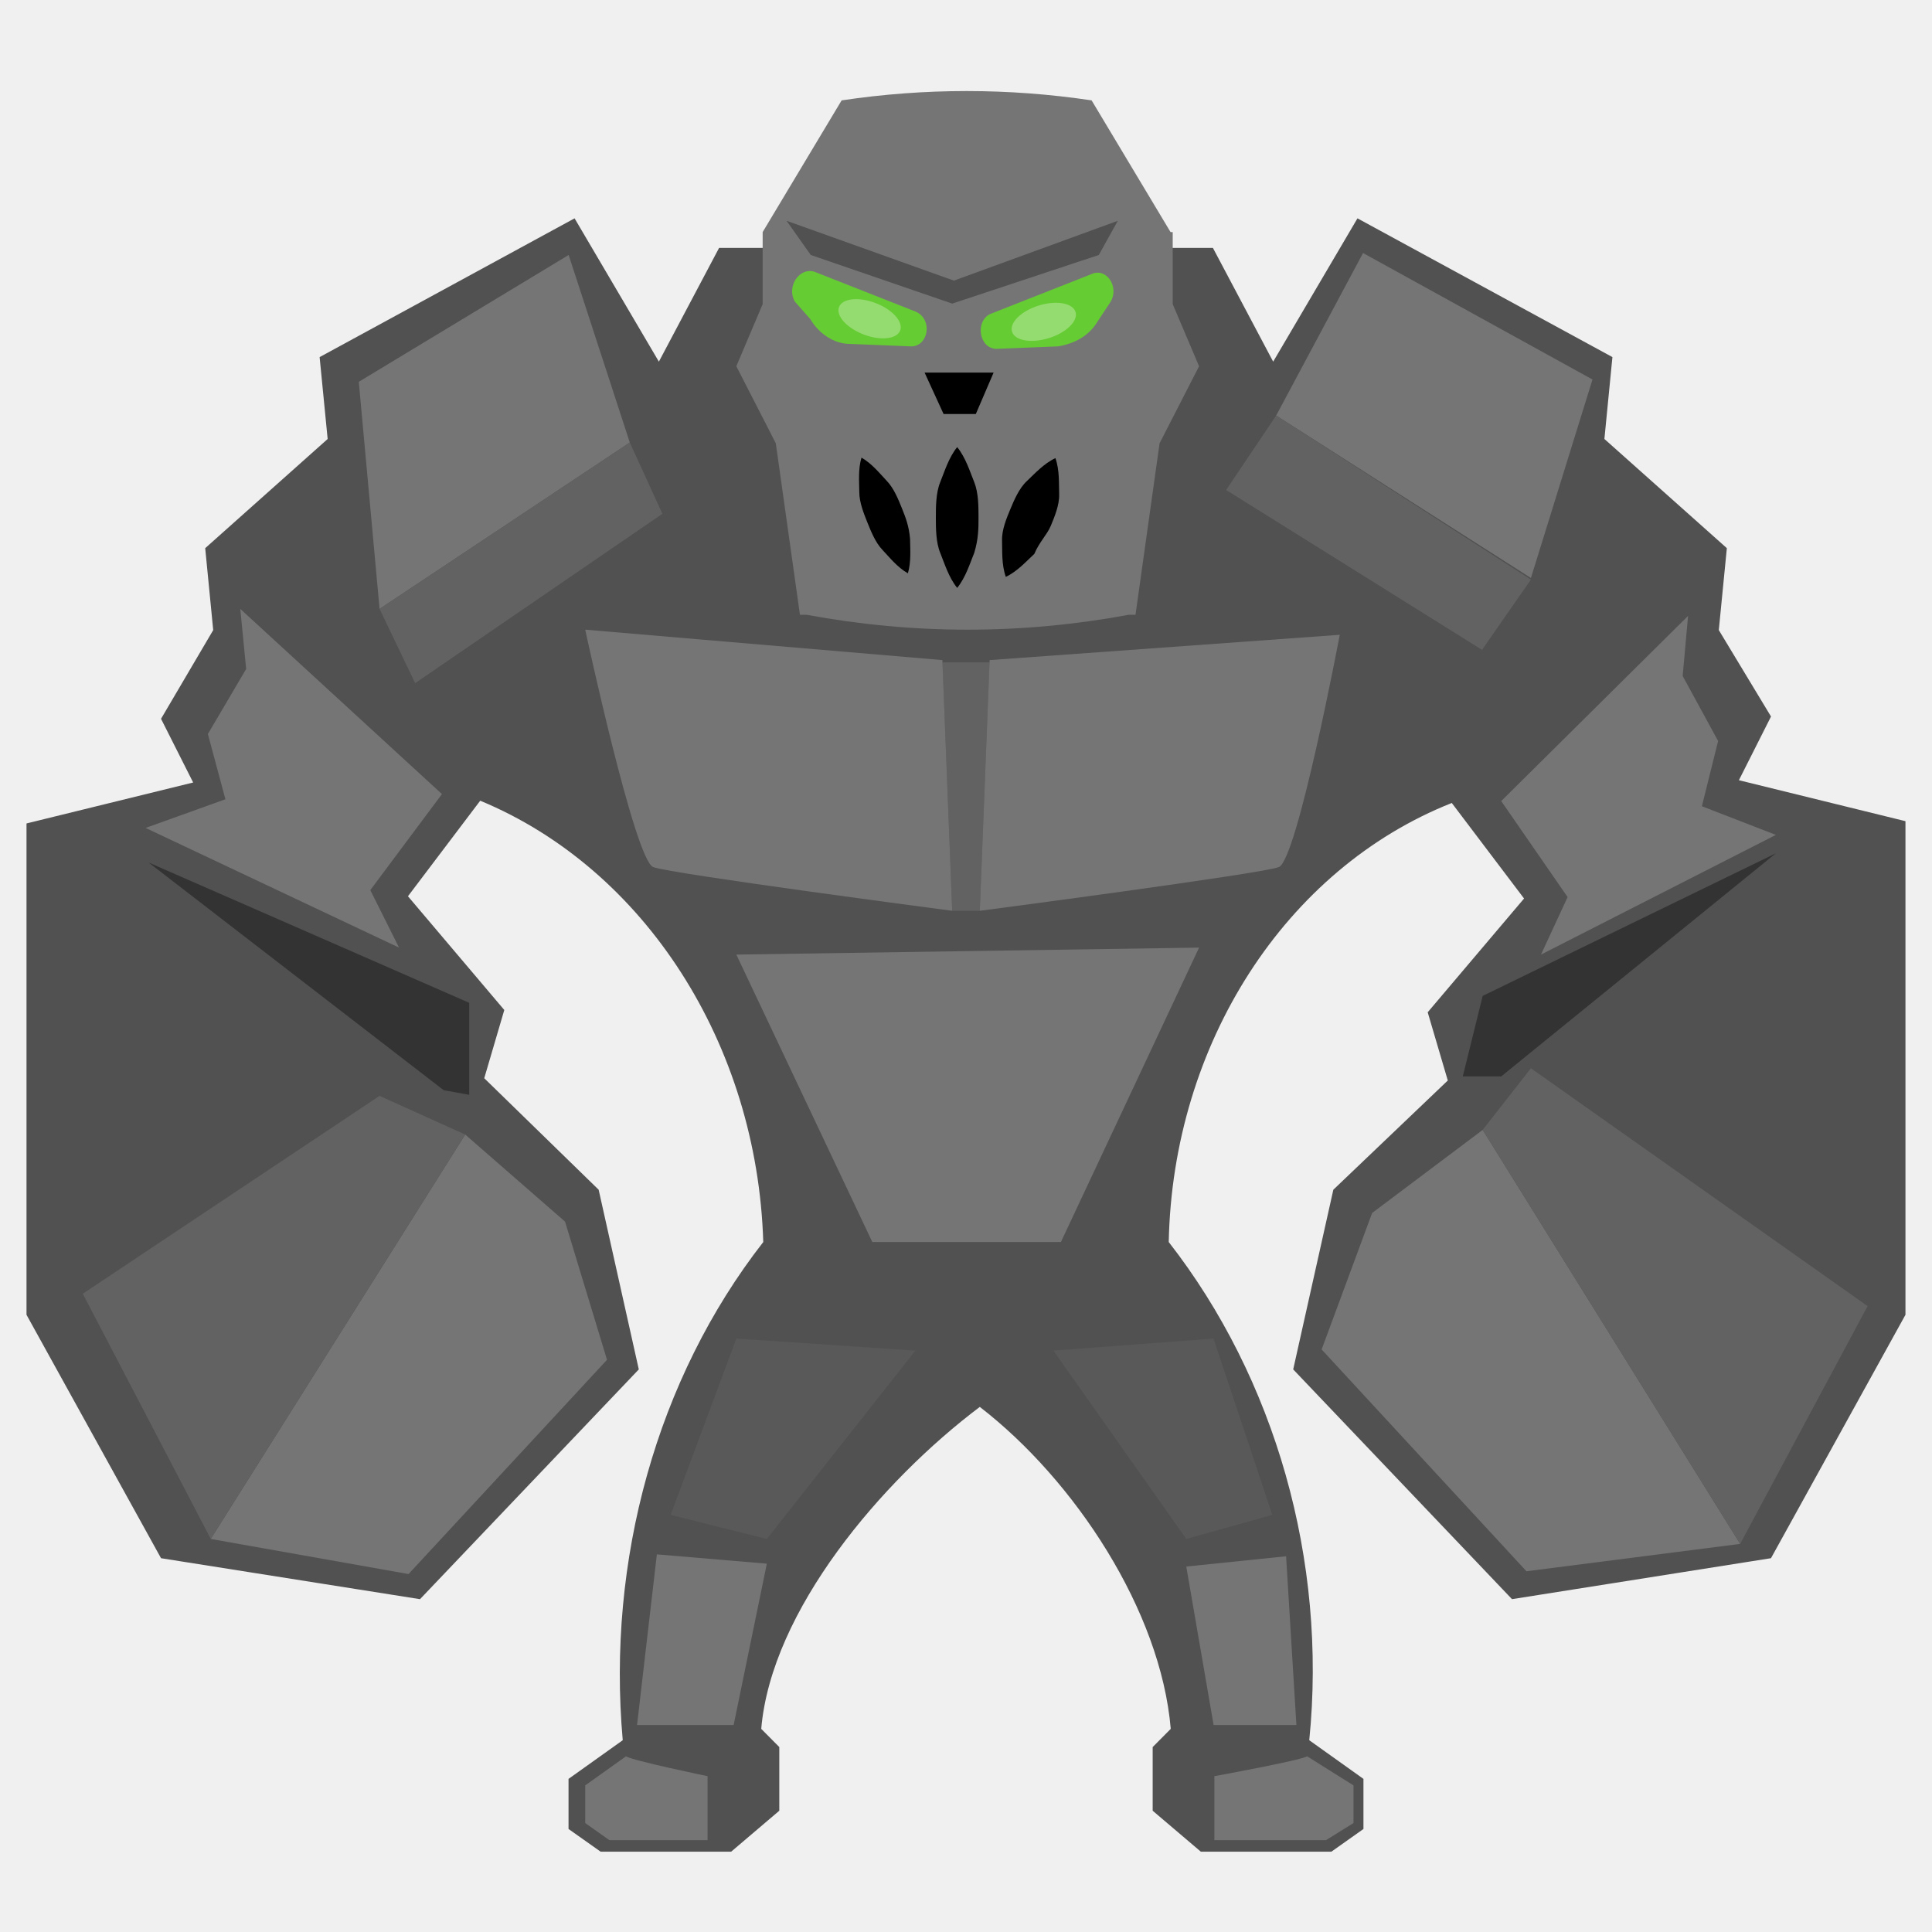
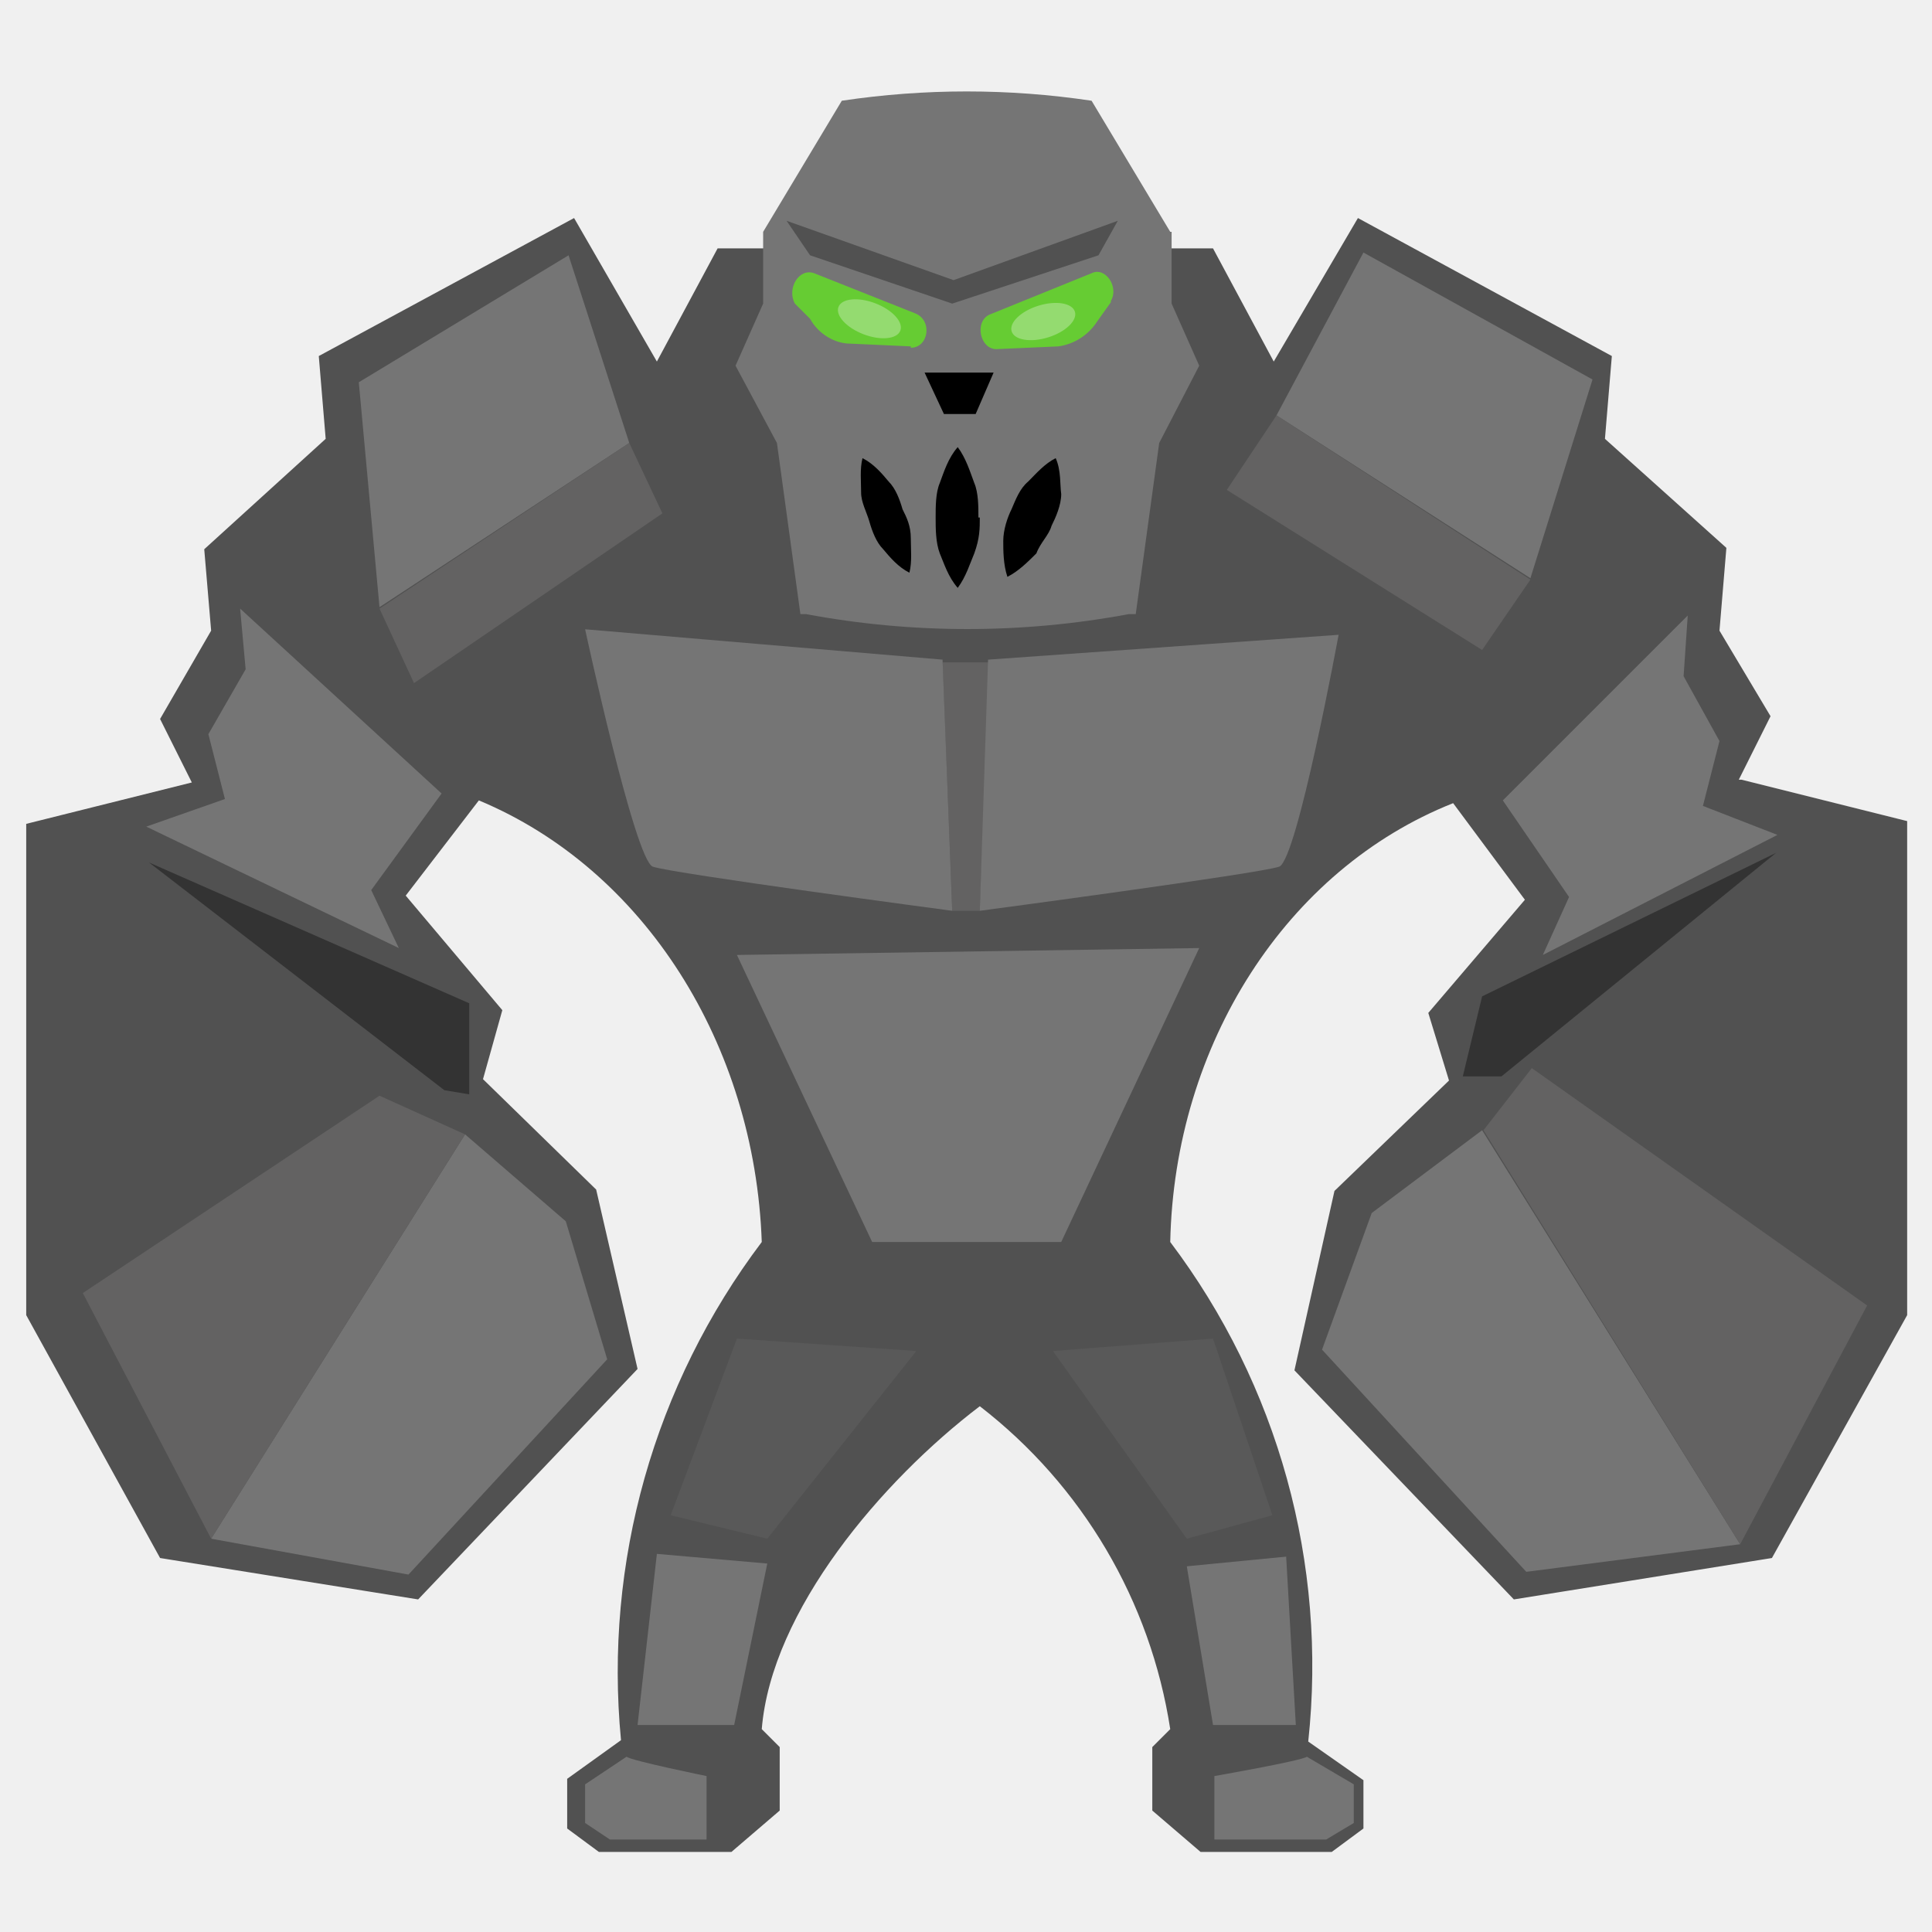
- <svg xmlns="http://www.w3.org/2000/svg" version="1.1" id="all_in_one" x="0px" y="0px" viewBox="0 0 140 140" enable-background="new 0 0 140 140" xml:space="preserve">
-   <path fill="#515151" d="M126.007,56.537l2.327-4.615l-3.783-6.264l0.583-5.936l-8.873-7.912l0.581-5.934L98.367,15.822  l-6.108,10.385l-4.367-8.243H76.692H52.108l-4.363,8.243l-6.109-10.385L23.161,25.877l0.582,5.934l-8.873,7.912l0.58,5.936  l-3.781,6.428l2.328,4.616L1.921,59.67v35.605l9.748,17.639l18.766,2.968L46.29,99.232l-2.91-13.021l-8.29-8.079l1.453-4.944  l-6.981-8.242l5.236-6.924c11.929,4.946,20.073,17.639,20.511,31.981c-7.71,9.889-11.345,23.076-10.183,36.1l-3.928,2.802v3.63  l2.328,1.646h9.455l3.49-2.969v-4.614l-1.309-1.318c0.729-8.57,8.712-17.965,15.838-23.33c6.874,5.303,13.111,14.76,13.837,23.33  l-1.31,1.318v4.614l3.492,2.969h9.456l2.326-1.646v-3.63l-3.927-2.802c1.309-13.023-2.473-26.211-10.183-36.1  c0.292-14.342,8.438-27.035,20.511-31.816l5.237,6.923l-6.983,8.243l1.457,4.944l-8.294,7.914l-2.909,13.021l15.856,16.649  l18.766-2.968l9.745-17.639V59.505L126.007,56.537z" />
-   <path fill="#757575" d="M84.822,16.817l-5.72-9.544c-6.038-0.9-12.075-0.9-18.114,0l-5.723,9.544v5.222l-1.908,4.501l2.861,5.583  l1.749,12.425h0.476c7.787,1.441,15.575,1.441,23.362,0h0.478l1.744-12.425l2.862-5.583l-1.91-4.501v-5.222H84.822z" />
-   <polygon fill="#636262" points="71,66 71.712,48 68.288,48 69,66 " />
-   <path fill="#66CC33" d="M66.027,25.1l-4.452-0.18c-1.111,0-2.227-0.72-2.86-1.801l-1.113-1.261c-0.634-1.081,0.32-2.521,1.43-2.161  l7.311,2.881C67.614,23.119,67.295,25.1,66.027,25.1z" />
-   <path fill="#66CC33" d="M80.485,21.858l-0.953,1.441c-0.636,1.081-1.749,1.62-2.858,1.8l-4.451,0.18  c-1.272,0-1.587-1.98-0.478-2.522l7.311-2.88C80.168,19.337,81.12,20.777,80.485,21.858z" />
-   <path d="M70.907,37.5c0,0.766,0,1.531-0.306,2.551c-0.313,0.765-0.62,1.785-1.24,2.551c-0.617-0.766-0.923-1.787-1.233-2.551  c-0.312-0.765-0.312-1.785-0.312-2.551c0-0.765,0-1.785,0.312-2.55c0.311-0.765,0.616-1.787,1.233-2.551  c0.62,0.764,0.928,1.786,1.24,2.551C70.907,35.715,70.907,36.734,70.907,37.5" />
-   <path d="M65.946,39.047c0.007,0.726,0.091,1.667-0.157,2.497c-0.758-0.427-1.342-1.167-1.84-1.694  c-0.509-0.526-0.843-1.364-1.096-1.993s-0.59-1.467-0.584-2.199c-0.006-0.726-0.095-1.665,0.158-2.496  c0.754,0.427,1.342,1.167,1.841,1.695c0.507,0.526,0.843,1.363,1.095,1.992C65.615,37.479,65.868,38.106,65.946,39.047z" />
-   <path d="M76.141,38.11c-0.271,0.645-0.831,1.169-1.191,2.028c-0.567,0.521-1.216,1.259-2.065,1.665  c-0.315-0.894-0.251-1.877-0.273-2.643c-0.025-0.768,0.336-1.628,0.605-2.274c0.271-0.645,0.631-1.505,1.195-2.027  c0.56-0.525,1.215-1.261,2.068-1.662c0.312,0.888,0.243,1.871,0.271,2.639C76.771,36.604,76.409,37.464,76.141,38.11" />
-   <polygon fill="#757575" points="15.273,111.518 29.604,114.062 43.986,98.537 40.945,88.522 33.712,82.216 " />
-   <polygon fill="#757575" points="17.412,44.123 17.838,48.476 15.064,53.19 16.334,57.917 10.551,59.995 28.916,68.667 26.834,64.5   32.025,57.542 " />
-   <polygon fill="#757575" points="45.637,32.065 41.207,18.477 26,27.667 27.505,44.123 " />
-   <polygon fill="#757575" points="92.477,30.109 98.771,18.335 115.398,27.5 110.936,41.883 " />
-   <polygon fill="#757575" points="122.325,44.629 121.932,48.982 124.501,53.696 123.325,58.423 128.685,60.5 111.665,69.173   113.595,65.006 108.784,58.048 " />
-   <polygon fill="#757575" points="126.099,111.876 110.613,113.86 95.771,97.787 99.429,87.898 107.44,81.878 " />
-   <path fill="#757575" d="M69,66c0,0-20.333-2.667-21.666-3.167c-1.334-0.5-4.927-17.205-4.927-17.205l25.881,2.205L69,66z" />
-   <path fill="#757575" d="M71,66c0,0,20.333-2.667,21.666-3.167C94,62.333,97.084,46,97.084,46l-25.372,1.833L71,66z" />
-   <path fill="#757575" d="M45.362,127.268l-2.955,2.108v2.73l1.751,1.238h7.115v-4.636C51.273,128.709,45.77,127.567,45.362,127.268z" />
-   <path fill="#757575" d="M94.72,127.268l3.359,2.108v2.73l-1.99,1.238H88v-4.636C88,128.709,94.257,127.567,94.72,127.268z" />
-   <polygon fill="#636262" points="30.084,49.504 48,37.231 45.637,32.065 27.505,44.123 " />
-   <polygon fill="#636262" points="88.851,35.506 107.393,47.088 110.936,42 92.477,30.109 " />
-   <polygon fill="#636262" points="15.273,111.518 6,93.75 27.505,79.411 33.712,82.216 " />
-   <polygon fill="#636262" points="126.099,111.876 135.333,94.644 110.936,77.411 107.44,81.878 " />
-   <polygon fill="#757575" points="76.878,90 63.21,90 53.357,69.173 86.89,68.667 " />
-   <polygon fill="#333333" points="34,79.334 32.152,79 10.767,62.5 34,72.667 " />
-   <polygon fill="#515151" points="79.625,18.477 69,22 58.75,18.477 57,16 69.123,20.335 81,16 " />
-   <polygon fill="#333333" points="106,78 108.784,78 128.685,61.833 107.44,72.167 " />
-   <polygon fill="#595959" points="55.568,111.518 48.599,109.773 53.357,97 66.334,97.869 " />
-   <polygon fill="#595959" points="85.962,111.518 92.195,109.773 87.938,97 76.334,97.869 " />
-   <polygon fill="#757575" points="53.163,125 46.163,125 47.599,112.635 55.568,113.31 " />
-   <polygon fill="#757575" points="87.942,125 93.942,125 93.195,112.773 85.962,113.518 " />
-   <ellipse transform="matrix(0.9334 0.3589 -0.3589 0.9334 12.486 -21.0752)" opacity="0.3" fill="#FFFFFF" cx="63.014" cy="23.096" rx="2.373" ry="1.218" />
-   <ellipse transform="matrix(-0.9549 0.2969 -0.2969 -0.9549 154.783 23.1315)" opacity="0.3" fill="#FFFFFF" cx="75.635" cy="23.318" rx="2.409" ry="1.236" />
-   <polygon points="72,27 67,27 68.375,30 70.712,30 " />
+ <svg xmlns="http://www.w3.org/2000/svg" viewBox="0 0 140 140">
+   <path fill="#515151" d="M126 56.5l2.3-4.6-3.7-6.2.5-6-8.8-7.9.5-6-18.4-10-6.1 10.4-4.4-8.2H52l-4.4 8.2-6-10.4-18.5 10 .5 6-8.8 8 .5 5.9-3.7 6.4 2.3 4.6-12 3v35.6l9.7 17.6 18.7 3 15.9-16.7-3-13-8.2-8 1.4-5-7-8.3 5.3-6.9c12 5 20 17.7 20.5 32a51.7 51.7 0 0 0-10.2 36.1l-3.9 2.8v3.6l2.3 1.7H53l3.5-3v-4.6l-1.3-1.3c.7-8.6 8.7-18 15.8-23.4a36.6 36.6 0 0 1 13.8 23.4l-1.3 1.3v4.6l3.5 3h9.5l2.3-1.7V129l-4-2.8A51 51 0 0 0 84.8 90c.3-14.3 8.4-27 20.5-31.8l5.2 7-7 8.2 1.5 4.9-8.3 8-2.9 13 15.9 16.6 18.7-3 9.8-17.6V59.5l-12-3z" />
+   <path fill="#757575" d="M84.8 16.8l-5.7-9.5a61.1 61.1 0 0 0-18.1 0l-5.7 9.5V22l-2 4.5 3 5.6L58 44.5h.4a63.7 63.7 0 0 0 23.4 0h.5L84 32.1l2.9-5.6-2-4.5v-5.2z" />
+   <path fill="#636262" d="M71 66l.7-18h-3.4l.7 18z" />
+   <path fill="#6C3" d="M66 25.1l-4.4-.2c-1.1 0-2.3-.7-2.9-1.8L57.6 22c-.6-1.1.3-2.6 1.4-2.2l7.3 2.9c1.3.5 1 2.5-.3 2.5zm14.5-3.2l-1 1.4a4 4 0 0 1-2.8 1.8l-4.5.2c-1.2 0-1.6-2-.5-2.5l7.4-3c1-.5 2 1 1.4 2z" />
+   <path d="M71 37.5c0 .8 0 1.5-.4 2.6-.3.7-.6 1.7-1.2 2.5-.7-.8-1-1.8-1.3-2.5-.3-.8-.3-1.8-.3-2.6s0-1.8.3-2.5c.3-.8.6-1.8 1.3-2.6.6.8.9 1.8 1.2 2.6.3.7.3 1.7.3 2.5M66 39c0 .8.1 1.7-.1 2.5-.8-.4-1.4-1.1-1.9-1.7-.5-.5-.8-1.3-1-2s-.6-1.4-.6-2.1c0-.8-.1-1.7.1-2.5.8.4 1.4 1.1 1.9 1.7.5.5.8 1.3 1 2 .3.6.6 1.2.6 2.1zm10.2-.9c-.2.7-.8 1.2-1.1 2-.6.6-1.3 1.3-2.1 1.7-.3-.9-.3-1.9-.3-2.6 0-.8.3-1.7.6-2.3.3-.7.6-1.5 1.2-2 .6-.6 1.2-1.3 2-1.7.4.9.3 1.9.4 2.6 0 .8-.4 1.7-.7 2.3" />
+   <path fill="#757575" d="M15.3 111.5l14.3 2.6L44 98.5l-3-10-7.3-6.3zm2.1-67.4l.4 4.4-2.7 4.7 1.2 4.7-5.7 2 18.3 8.8-2-4.2 5.1-7zm28.2-12l-4.4-13.6L26 27.7 27.5 44zm46.9-2l6.3-11.8 16.6 9.2-4.5 14.4zm29.8 14.5L122 49l2.6 4.7-1.2 4.7 5.4 2.1-17 8.7 1.9-4.2-4.8-7zm3.8 67.3l-15.5 2-14.8-16.1 3.6-9.9 8-6zM69 66s-20.3-2.7-21.7-3.2c-1.3-.5-4.9-17.2-4.9-17.2l25.9 2.2L69 66zm2 0s20.3-2.7 21.7-3.2C94 62.3 97 46 97 46l-25.4 1.8L71 66zm-25.6 61.3l-3 2v2.8l1.8 1.2h7v-4.6s-5.4-1.1-5.8-1.4zm49.3 0l3.4 2v2.8l-2 1.2H88v-4.6s6.3-1.1 6.7-1.4z" />
+   <path fill="#636262" d="M30 49.5l18-12.3-2.4-5.1-18.1 12zm58.9-14l18.5 11.6 3.5-5.1-18.4-11.9zm-73.6 76L6 93.7l21.5-14.3 6.2 2.8zm110.8.4l9.2-17.3L111 77.4l-3.5 4.5z" />
+   <path fill="#757575" d="M76.9 90H63.2l-9.8-20.8 33.5-.5z" />
+   <path fill="#333" d="M34 79.3l-1.8-.3-21.4-16.5L34 72.7z" />
+   <path fill="#515151" d="M79.6 18.5L69 22l-10.3-3.5L57 16l12.1 4.3L81 16z" />
+   <path fill="#333" d="M106 78h2.8l19.9-16.2-21.3 10.4z" />
+   <path fill="#595959" d="M55.6 111.5l-7-1.7L53.4 97l13 .9zm30.4 0l6.2-1.7L87.9 97l-11.6.9z" />
+   <path fill="#757575" d="M53.2 125h-7l1.4-12.4 8 .7zm34.7 0h6l-.7-12.2-7.2.7z" />
+   <ellipse transform="rotate(21 63 23.1)" opacity=".3" fill="#FFF" cx="63" cy="23.1" rx="2.4" ry="1.2" />
+   <ellipse transform="rotate(162.7 75.6 23.3)" opacity=".3" fill="#FFF" cx="75.6" cy="23.3" rx="2.4" ry="1.2" />
+   <path d="M72 27h-5l1.4 3h2.3z" />
</svg>
